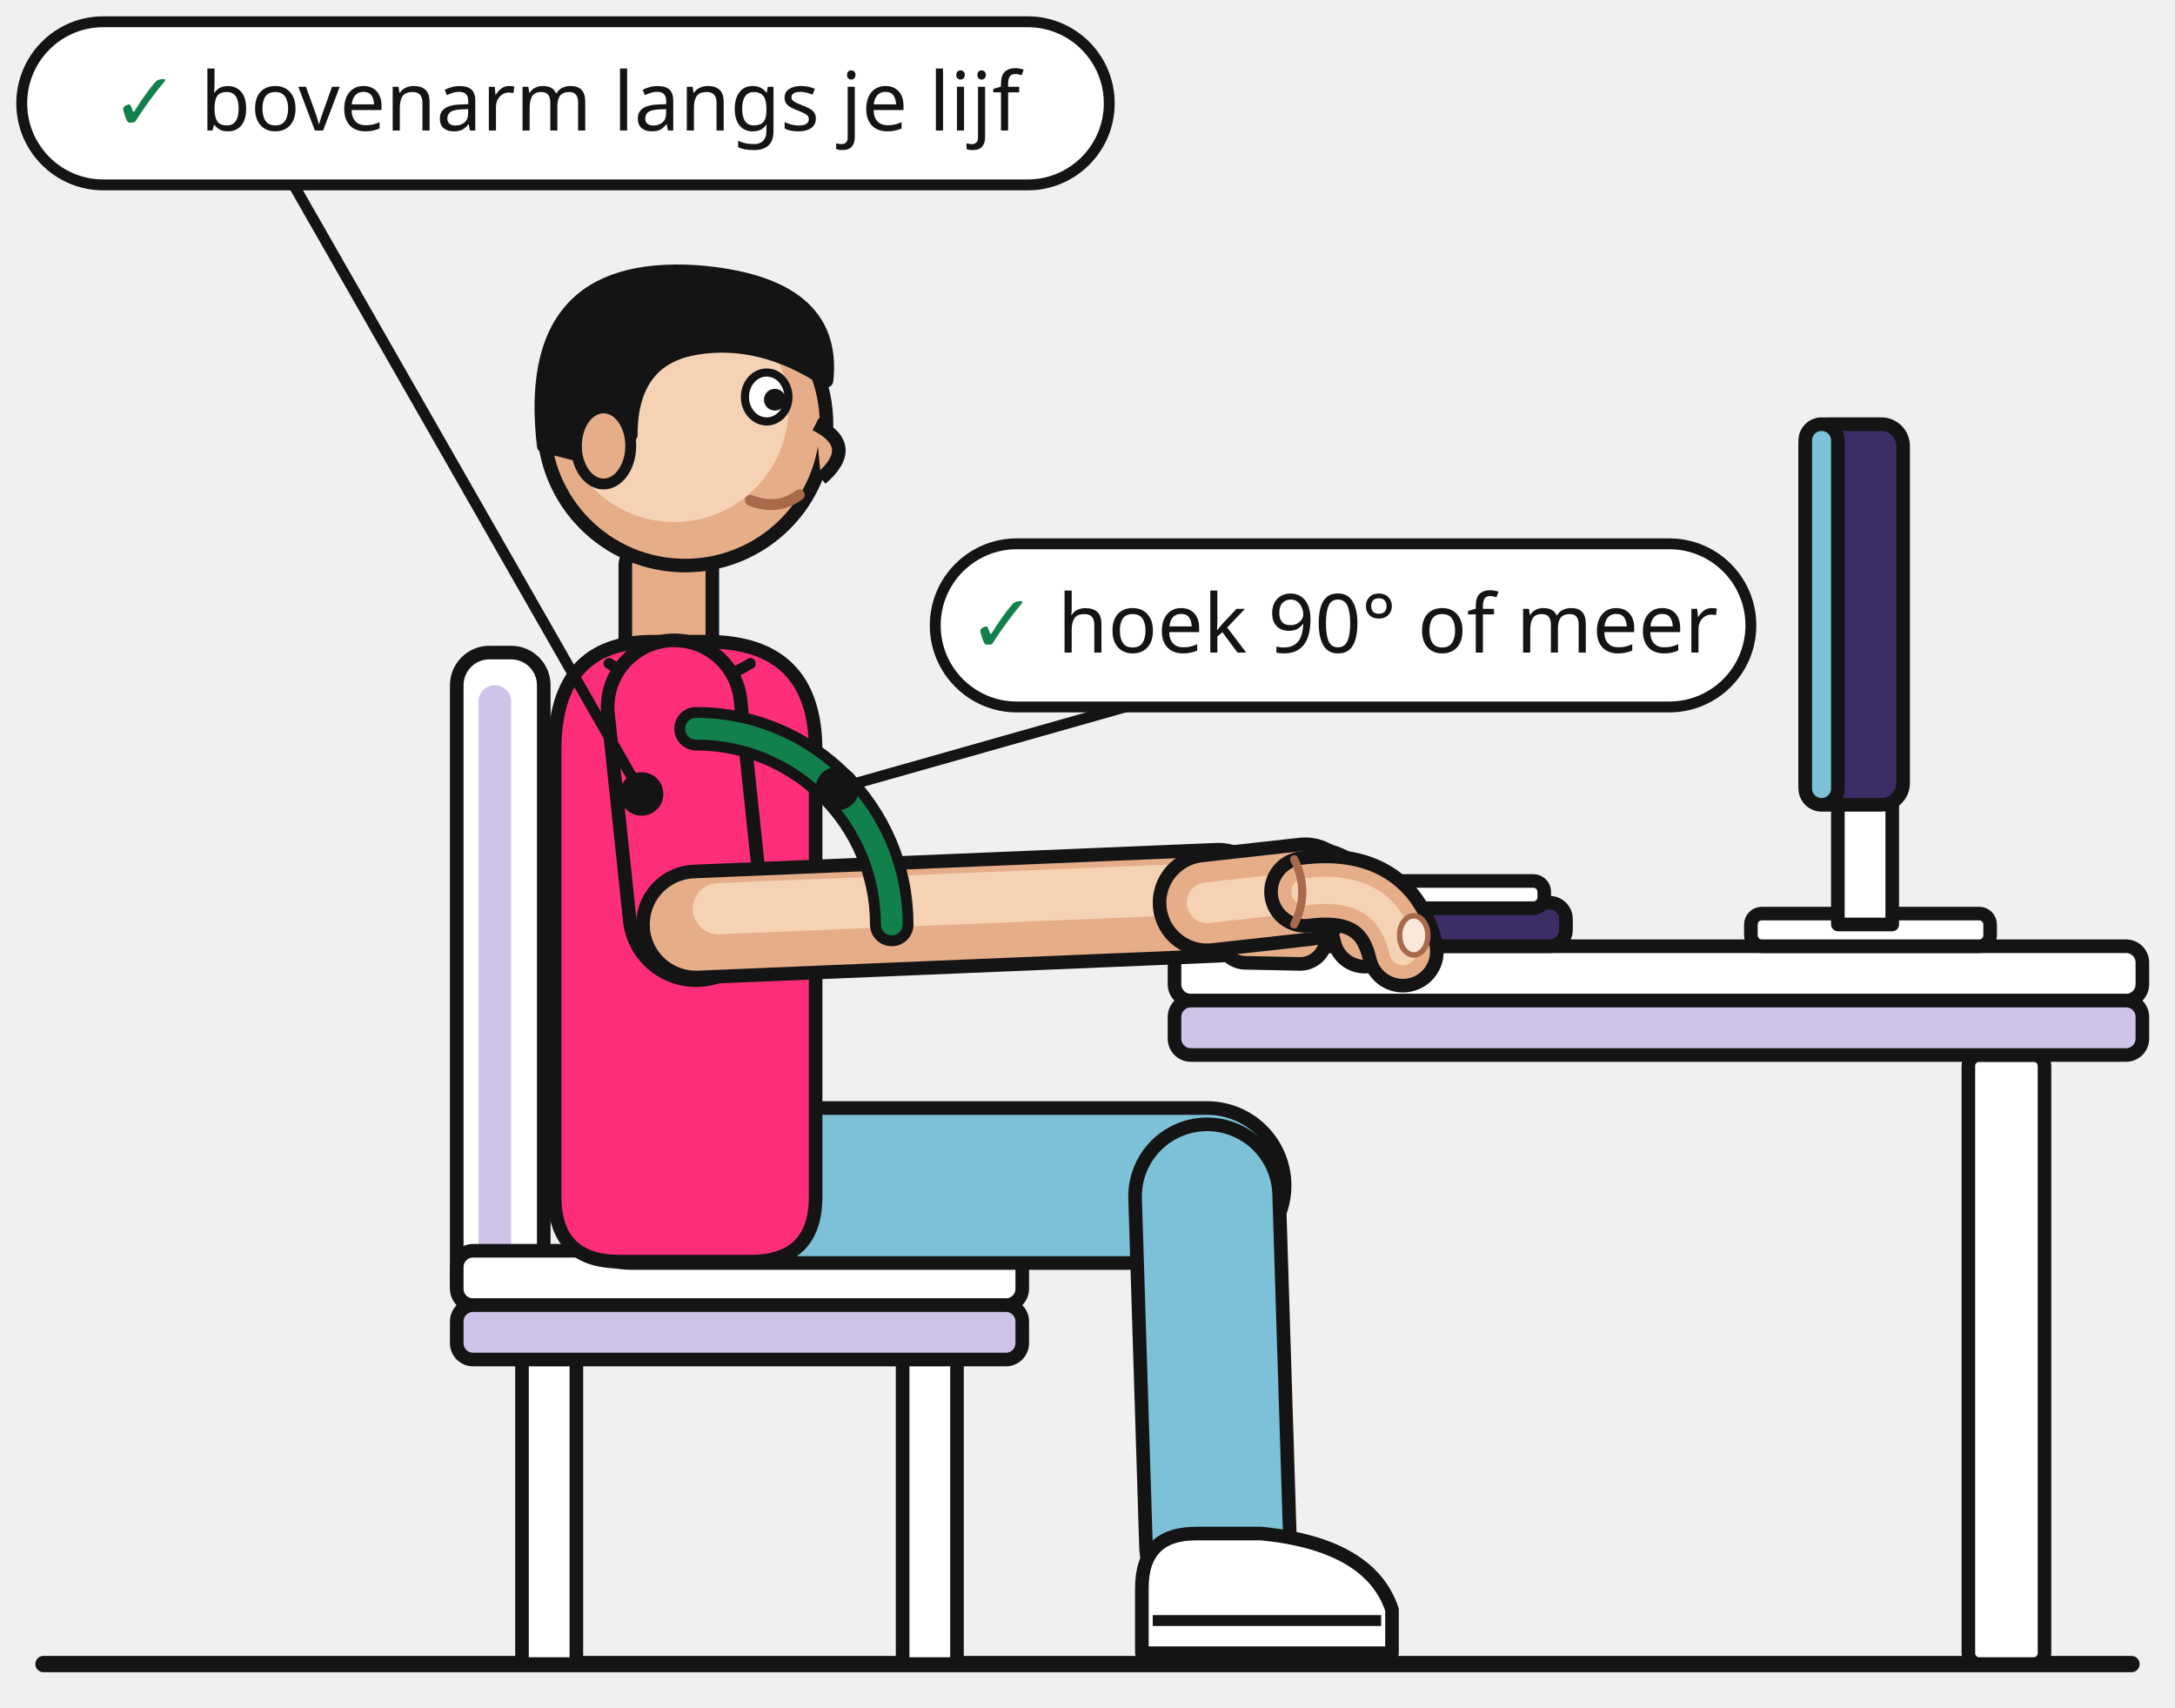
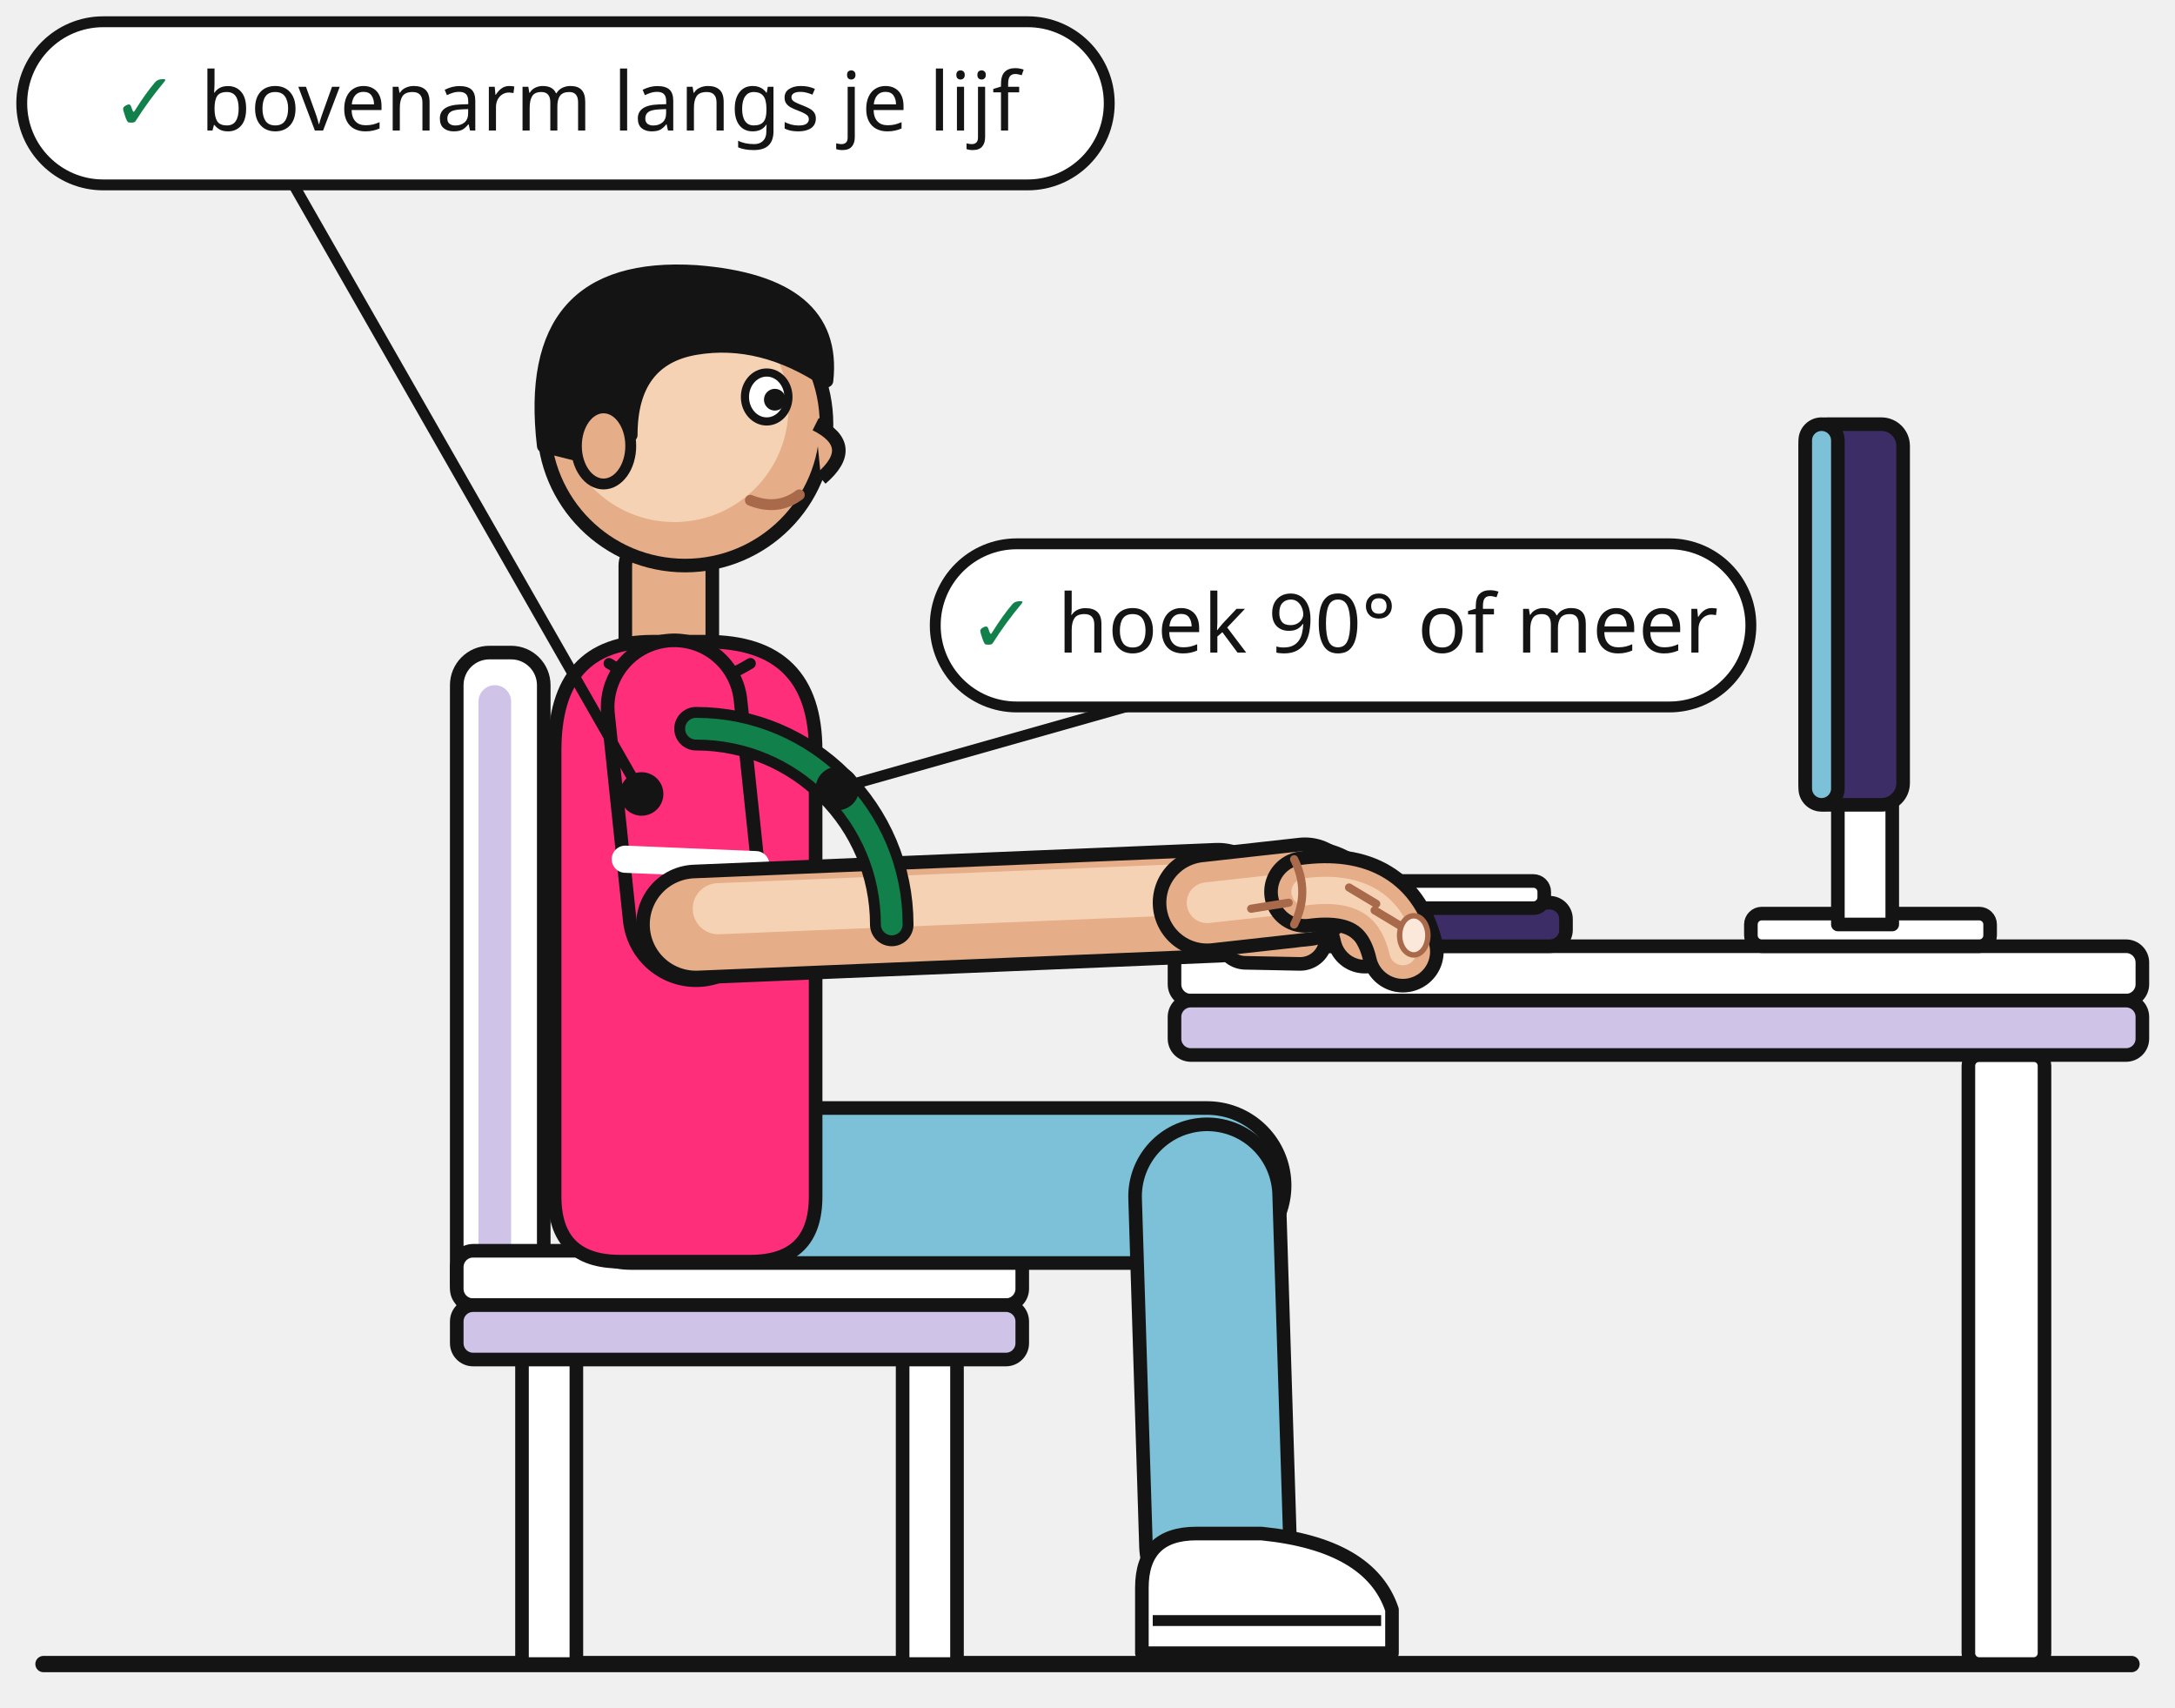
<svg xmlns="http://www.w3.org/2000/svg" viewBox="0 0 400 314">
  <g transform="translate(0 22)">
    <line x1="8" y1="284" x2="392" y2="284" stroke="#141414" stroke-width="3" stroke-linecap="round" />
    <g stroke="#141414" stroke-width="2.5" stroke-linejoin="round">
      <rect x="362" y="172" width="14" height="112" rx="2" fill="#ffffff" />
      <rect x="216" y="152" width="178" height="10" rx="3" fill="#ffffff" />
      <rect x="216" y="162" width="178" height="10" rx="3" fill="#cfc3e8" />
      <rect x="232" y="144" width="56" height="8" rx="3" fill="#3d2d66" />
      <rect x="236" y="140" width="48" height="5" rx="2" fill="#ffffff" />
      <rect x="322" y="146" width="44" height="6" rx="2" fill="#ffffff" />
      <rect x="338" y="116" width="10" height="32" fill="#ffffff" />
      <rect x="332" y="56" width="18" height="70" rx="4" fill="#3d2d66" />
      <rect x="332" y="56" width="6" height="70" rx="3" fill="#7cc1d8" />
      <rect x="96" y="226" width="10" height="58" fill="#ffffff" />
      <rect x="166" y="226" width="10" height="58" fill="#ffffff" />
      <rect x="84" y="98" width="16" height="122" rx="6" fill="#ffffff" />
      <rect x="88" y="104" width="6" height="110" rx="3" fill="#cfc3e8" stroke-width="0" />
      <rect x="84" y="208" width="104" height="10" rx="3" fill="#ffffff" />
      <rect x="84" y="218" width="104" height="10" rx="3" fill="#cfc3e8" />
    </g>
    <path d="M116 196 L222 196" stroke="#141414" stroke-width="31" stroke-linecap="round" fill="none" />
    <path d="M116 196 L222 196" stroke="#7cc1d8" stroke-width="26" stroke-linecap="round" fill="none" />
    <path d="M222 198 L224 262" stroke="#141414" stroke-width="29" stroke-linecap="round" fill="none" />
    <path d="M222 198 L224 262" stroke="#7cc1d8" stroke-width="24" stroke-linecap="round" fill="none" />
    <path d="M210 270 Q210 260 220 260 L232 260 Q252 262 256 274 L256 282 L210 282 Z" fill="#ffffff" stroke="#141414" stroke-width="2.5" stroke-linejoin="round" />
    <line x1="212" y1="276" x2="254" y2="276" stroke="#141414" stroke-width="2" />
    <rect x="115" y="78" width="16" height="22" rx="4" fill="#e5ad88" stroke="#141414" stroke-width="2.5" />
    <path d="M102 116 Q102 96 120 96 L130 96 Q150 96 150 116 L150 198 Q150 210 138 210 L114 210 Q102 210 102 198 Z" fill="#ff2e7a" stroke="#141414" stroke-width="2.5" stroke-linejoin="round" />
    <path d="M112 100 Q125 108 138 100" fill="none" stroke="#141414" stroke-width="2" stroke-linecap="round" />
    <circle cx="126" cy="56" r="26" fill="#e5ad88" stroke="#141414" stroke-width="2.5" />
    <circle cx="124" cy="53" r="21" fill="#f6d2b5" />
    <path d="M150 56 Q158 60 151 66" fill="#e5ad88" stroke="#141414" stroke-width="2.5" stroke-linejoin="round" />
    <ellipse cx="141" cy="51" rx="4" ry="4.5" fill="#ffffff" stroke="#141414" stroke-width="1.5" />
    <circle cx="142.5" cy="51.5" r="2" fill="#141414" />
    <path d="M138 70 Q143 72 147 69" fill="none" stroke="#a86a4a" stroke-width="2" stroke-linecap="round" />
    <path d="M100 60 Q96 26 128 28 Q154 30 152 48 Q140 40 128 42 Q116 44 116 58 Q112 52 108 62 Z" fill="#141414" stroke="#141414" stroke-width="2.5" stroke-linejoin="round" />
    <ellipse cx="111" cy="60" rx="5" ry="7" fill="#e5ad88" stroke="#141414" stroke-width="2" />
    <path d="M124 108 L128 146" stroke="#141414" stroke-width="27" stroke-linecap="round" fill="none" />
    <path d="M124 108 L128 146" stroke="#ff2e7a" stroke-width="22" stroke-linecap="round" fill="none" />
+     <path d="M115 136 L139 137" stroke="#ffffff" stroke-width="5" stroke-linecap="round" />
    <path d="M128 148 L224 144" stroke="#141414" stroke-width="22" stroke-linecap="round" fill="none" />
    <path d="M128 148 L224 144" stroke="#e5ad88" stroke-width="17" stroke-linecap="round" fill="none" />
    <path d="M132.1 145.1 L219.6 141.5" stroke="#f6d2b5" stroke-width="9.4" stroke-linecap="round" fill="none" />
    <path d="M234 140 Q248 137 251 150" stroke="#141414" stroke-width="14" stroke-linecap="round" stroke-linejoin="round" fill="none" />
    <path d="M234 140 Q248 137 251 150" stroke="#e5ad88" stroke-width="9" stroke-linecap="round" stroke-linejoin="round" fill="none" />
    <path d="M234 140 Q248 137 251 150" stroke="#f6d2b5" stroke-width="4.5" stroke-linecap="round" stroke-linejoin="round" fill="none" />
    <path d="M229.1 150.3 L239.1 150.5" stroke="#141414" stroke-width="12" stroke-linecap="round" stroke-linejoin="round" fill="none" />
    <path d="M229.1 150.3 L239.1 150.5" stroke="#e5ad88" stroke-width="7" stroke-linecap="round" stroke-linejoin="round" fill="none" />
    <path d="M229.1 150.3 L239.1 150.5" stroke="#f6d2b5" stroke-width="3.5" stroke-linecap="round" stroke-linejoin="round" fill="none" />
    <path d="M222 144 L240 142" stroke="#141414" stroke-width="20" stroke-linecap="round" stroke-linejoin="round" fill="none" />
    <path d="M222 144 L240 142" stroke="#e5ad88" stroke-width="15" stroke-linecap="round" stroke-linejoin="round" fill="none" />
    <path d="M222 144 L240 142" stroke="#f6d2b5" stroke-width="7.5" stroke-linecap="round" stroke-linejoin="round" fill="none" />
    <path d="M240 142 Q255 140 258 153" stroke="#141414" stroke-width="15" stroke-linecap="round" stroke-linejoin="round" fill="none" />
    <path d="M240 142 Q255 140 258 153" stroke="#e5ad88" stroke-width="10" stroke-linecap="round" stroke-linejoin="round" fill="none" />
    <path d="M240 142 Q255 140 258 153" stroke="#f6d2b5" stroke-width="5" stroke-linecap="round" stroke-linejoin="round" fill="none" />
    <path d="M238 136 q3 6 0 12" fill="none" stroke="#a86a4a" stroke-width="1.5" stroke-linecap="round" />
+     <path d="M230.1 145.1 L237 144" fill="none" stroke="#a86a4a" stroke-width="1.5" stroke-linecap="round" />
+     <path d="M248.1 141.2 l5 3" fill="none" stroke="#a86a4a" stroke-width="1.5" stroke-linecap="round" />
+     <path d="M252.8 145.4 l5 3" fill="none" stroke="#a86a4a" stroke-width="1.5" stroke-linecap="round" />
    <ellipse cx="260" cy="150" rx="2.6" ry="3.6" fill="#fbe8da" stroke="#a86a4a" stroke-width="1" />
  </g>
  <path d="M128 134 A36 36 0 0 1 164 170" fill="none" stroke="#141414" stroke-width="8" stroke-linecap="round" />
  <path d="M128 134 A36 36 0 0 1 164 170" fill="none" stroke="#12804a" stroke-width="4" stroke-linecap="round" />
  <line x1="54" y1="34" x2="118" y2="146" stroke="#141414" stroke-width="2" stroke-linecap="round" />
  <circle cx="118" cy="146" r="4" fill="#141414" />
  <rect x="4" y="4" width="200" height="30" rx="15" fill="#ffffff" stroke="#141414" stroke-width="2" />
  <text x="104" y="24" text-anchor="middle" font-family="Atkinson Hyperlegible, Verdana, sans-serif" font-size="15" font-weight="400" fill="#141414">
    <tspan fill="#12804a" font-weight="700">✓</tspan> bovenarm langs je lijf</text>
  <line x1="214" y1="128" x2="154" y2="145" stroke="#141414" stroke-width="2" stroke-linecap="round" />
  <circle cx="154" cy="145" r="4" fill="#141414" />
  <rect x="172" y="100" width="150" height="30" rx="15" fill="#ffffff" stroke="#141414" stroke-width="2" />
  <text x="247" y="120" text-anchor="middle" font-family="Atkinson Hyperlegible, Verdana, sans-serif" font-size="15" font-weight="400" fill="#141414">
    <tspan fill="#12804a" font-weight="700">✓</tspan> hoek 90° of meer</text>
</svg>
